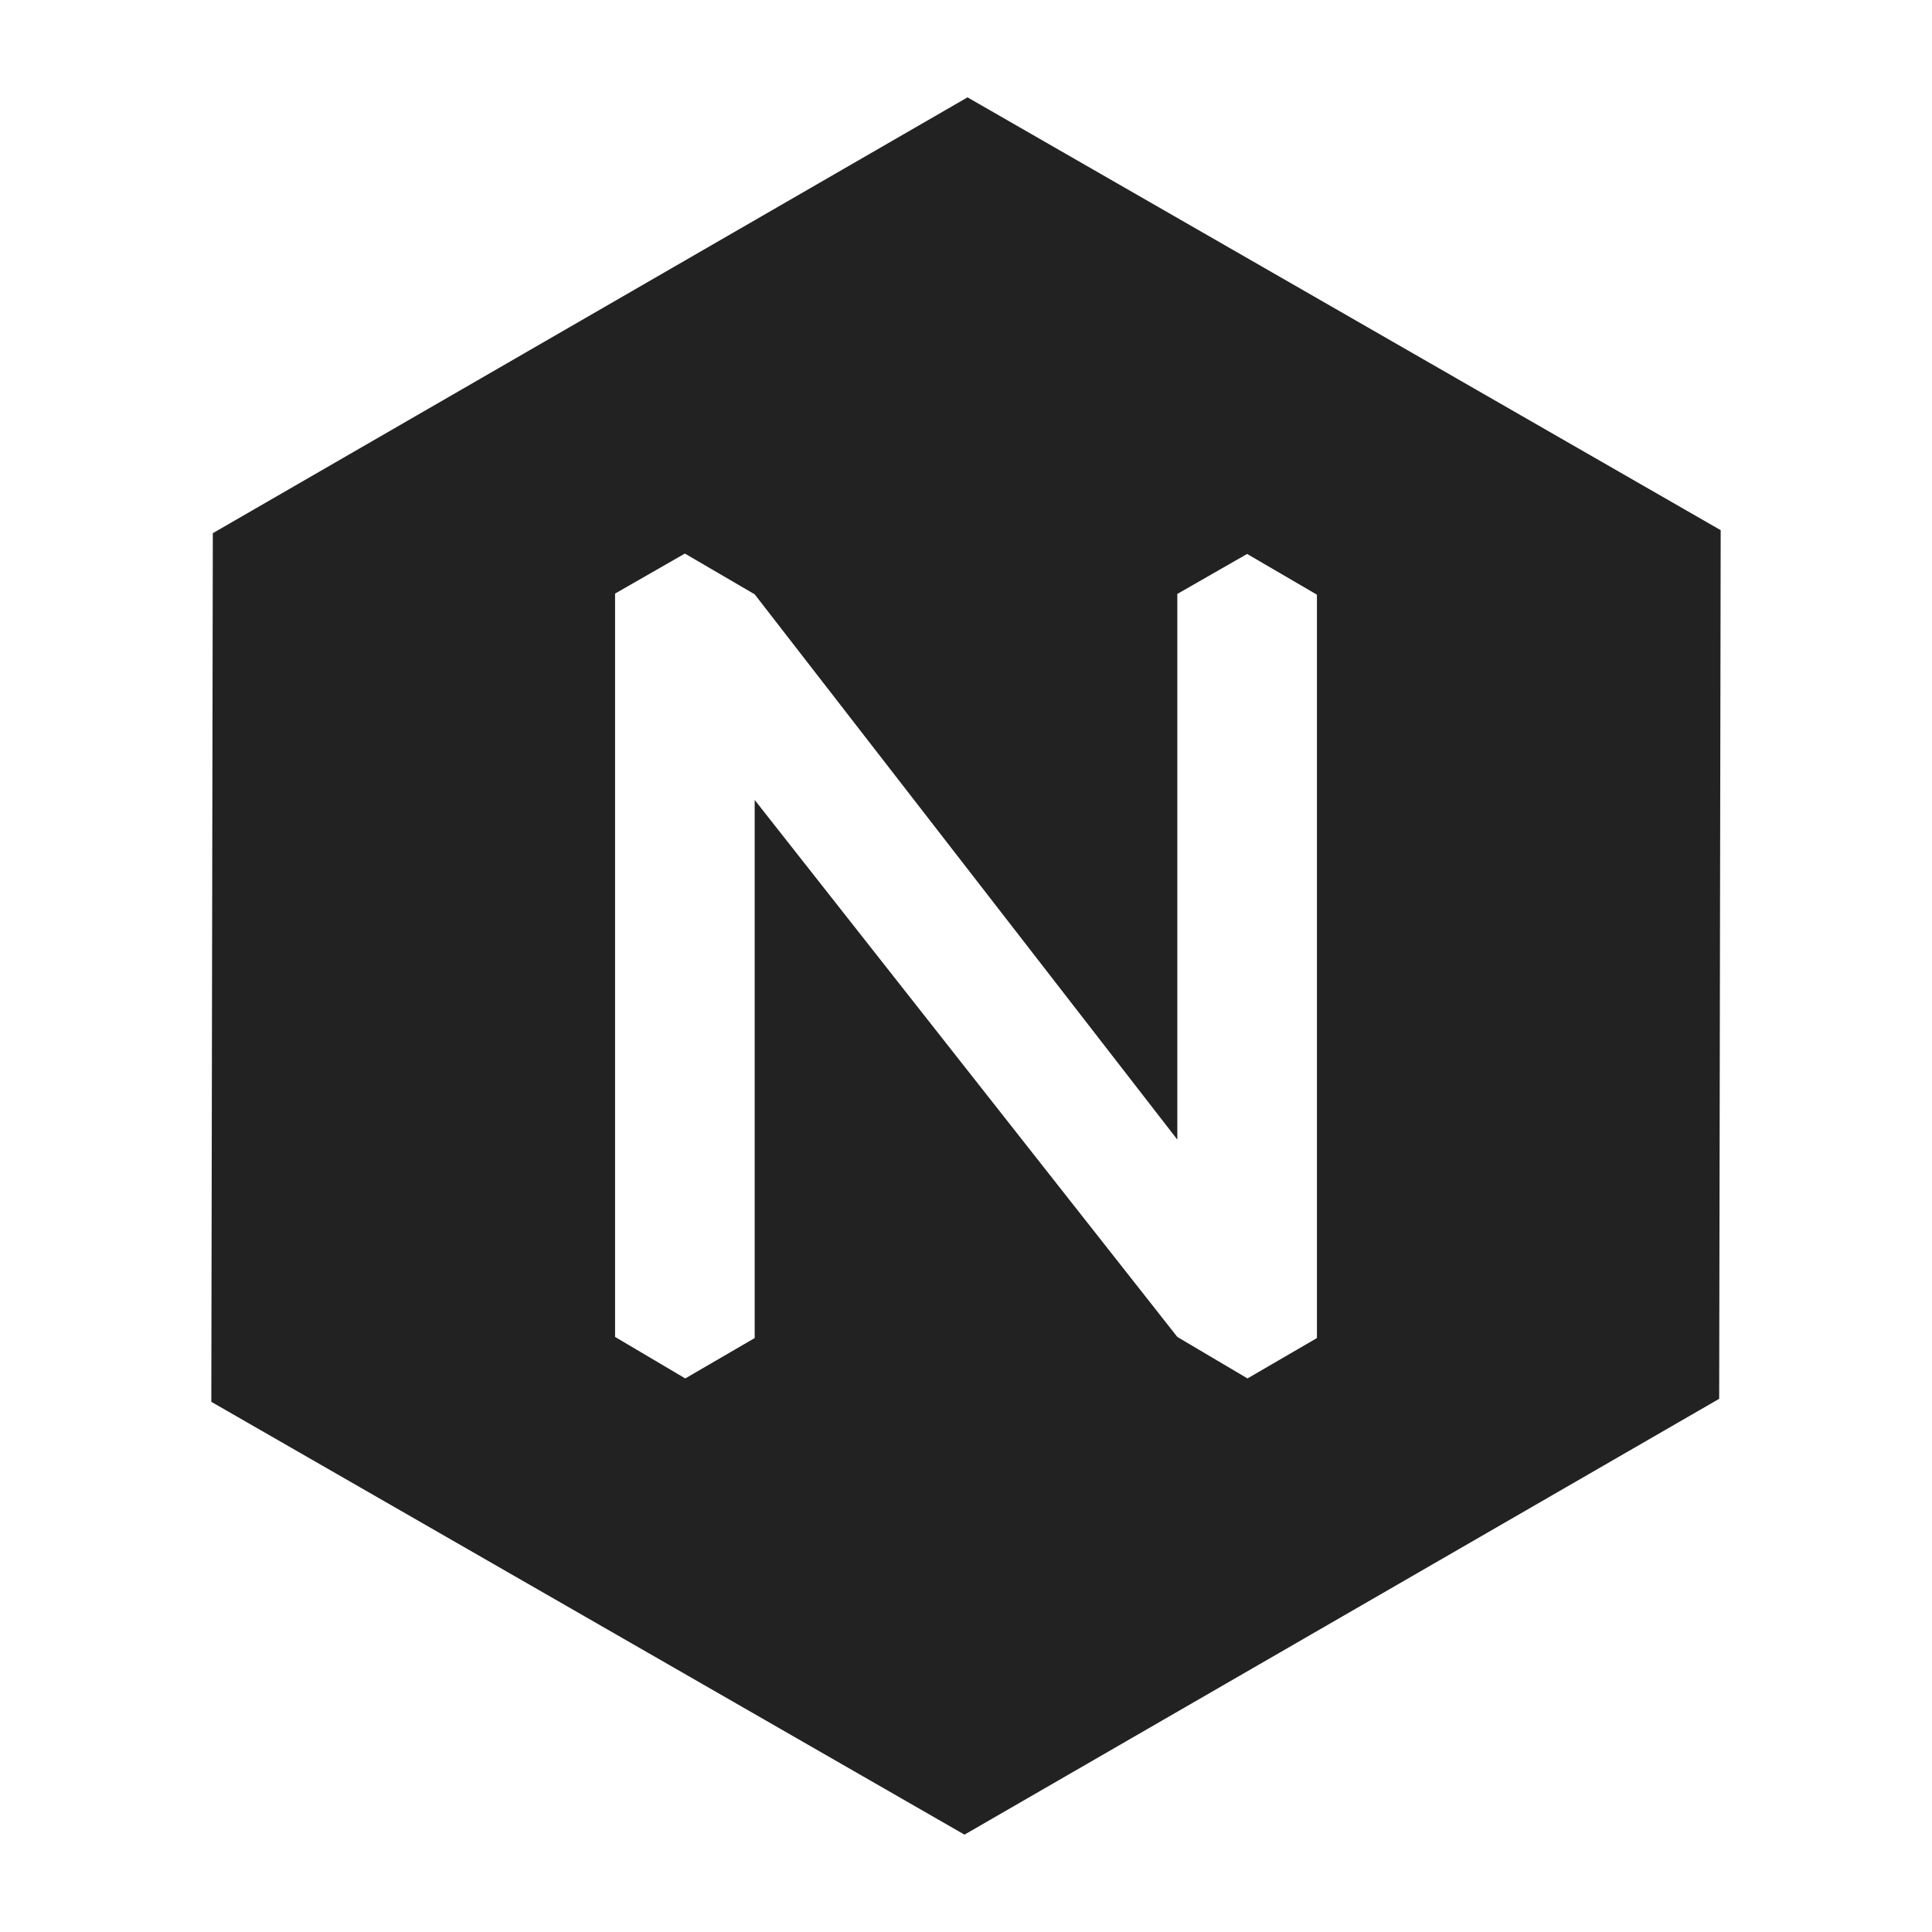
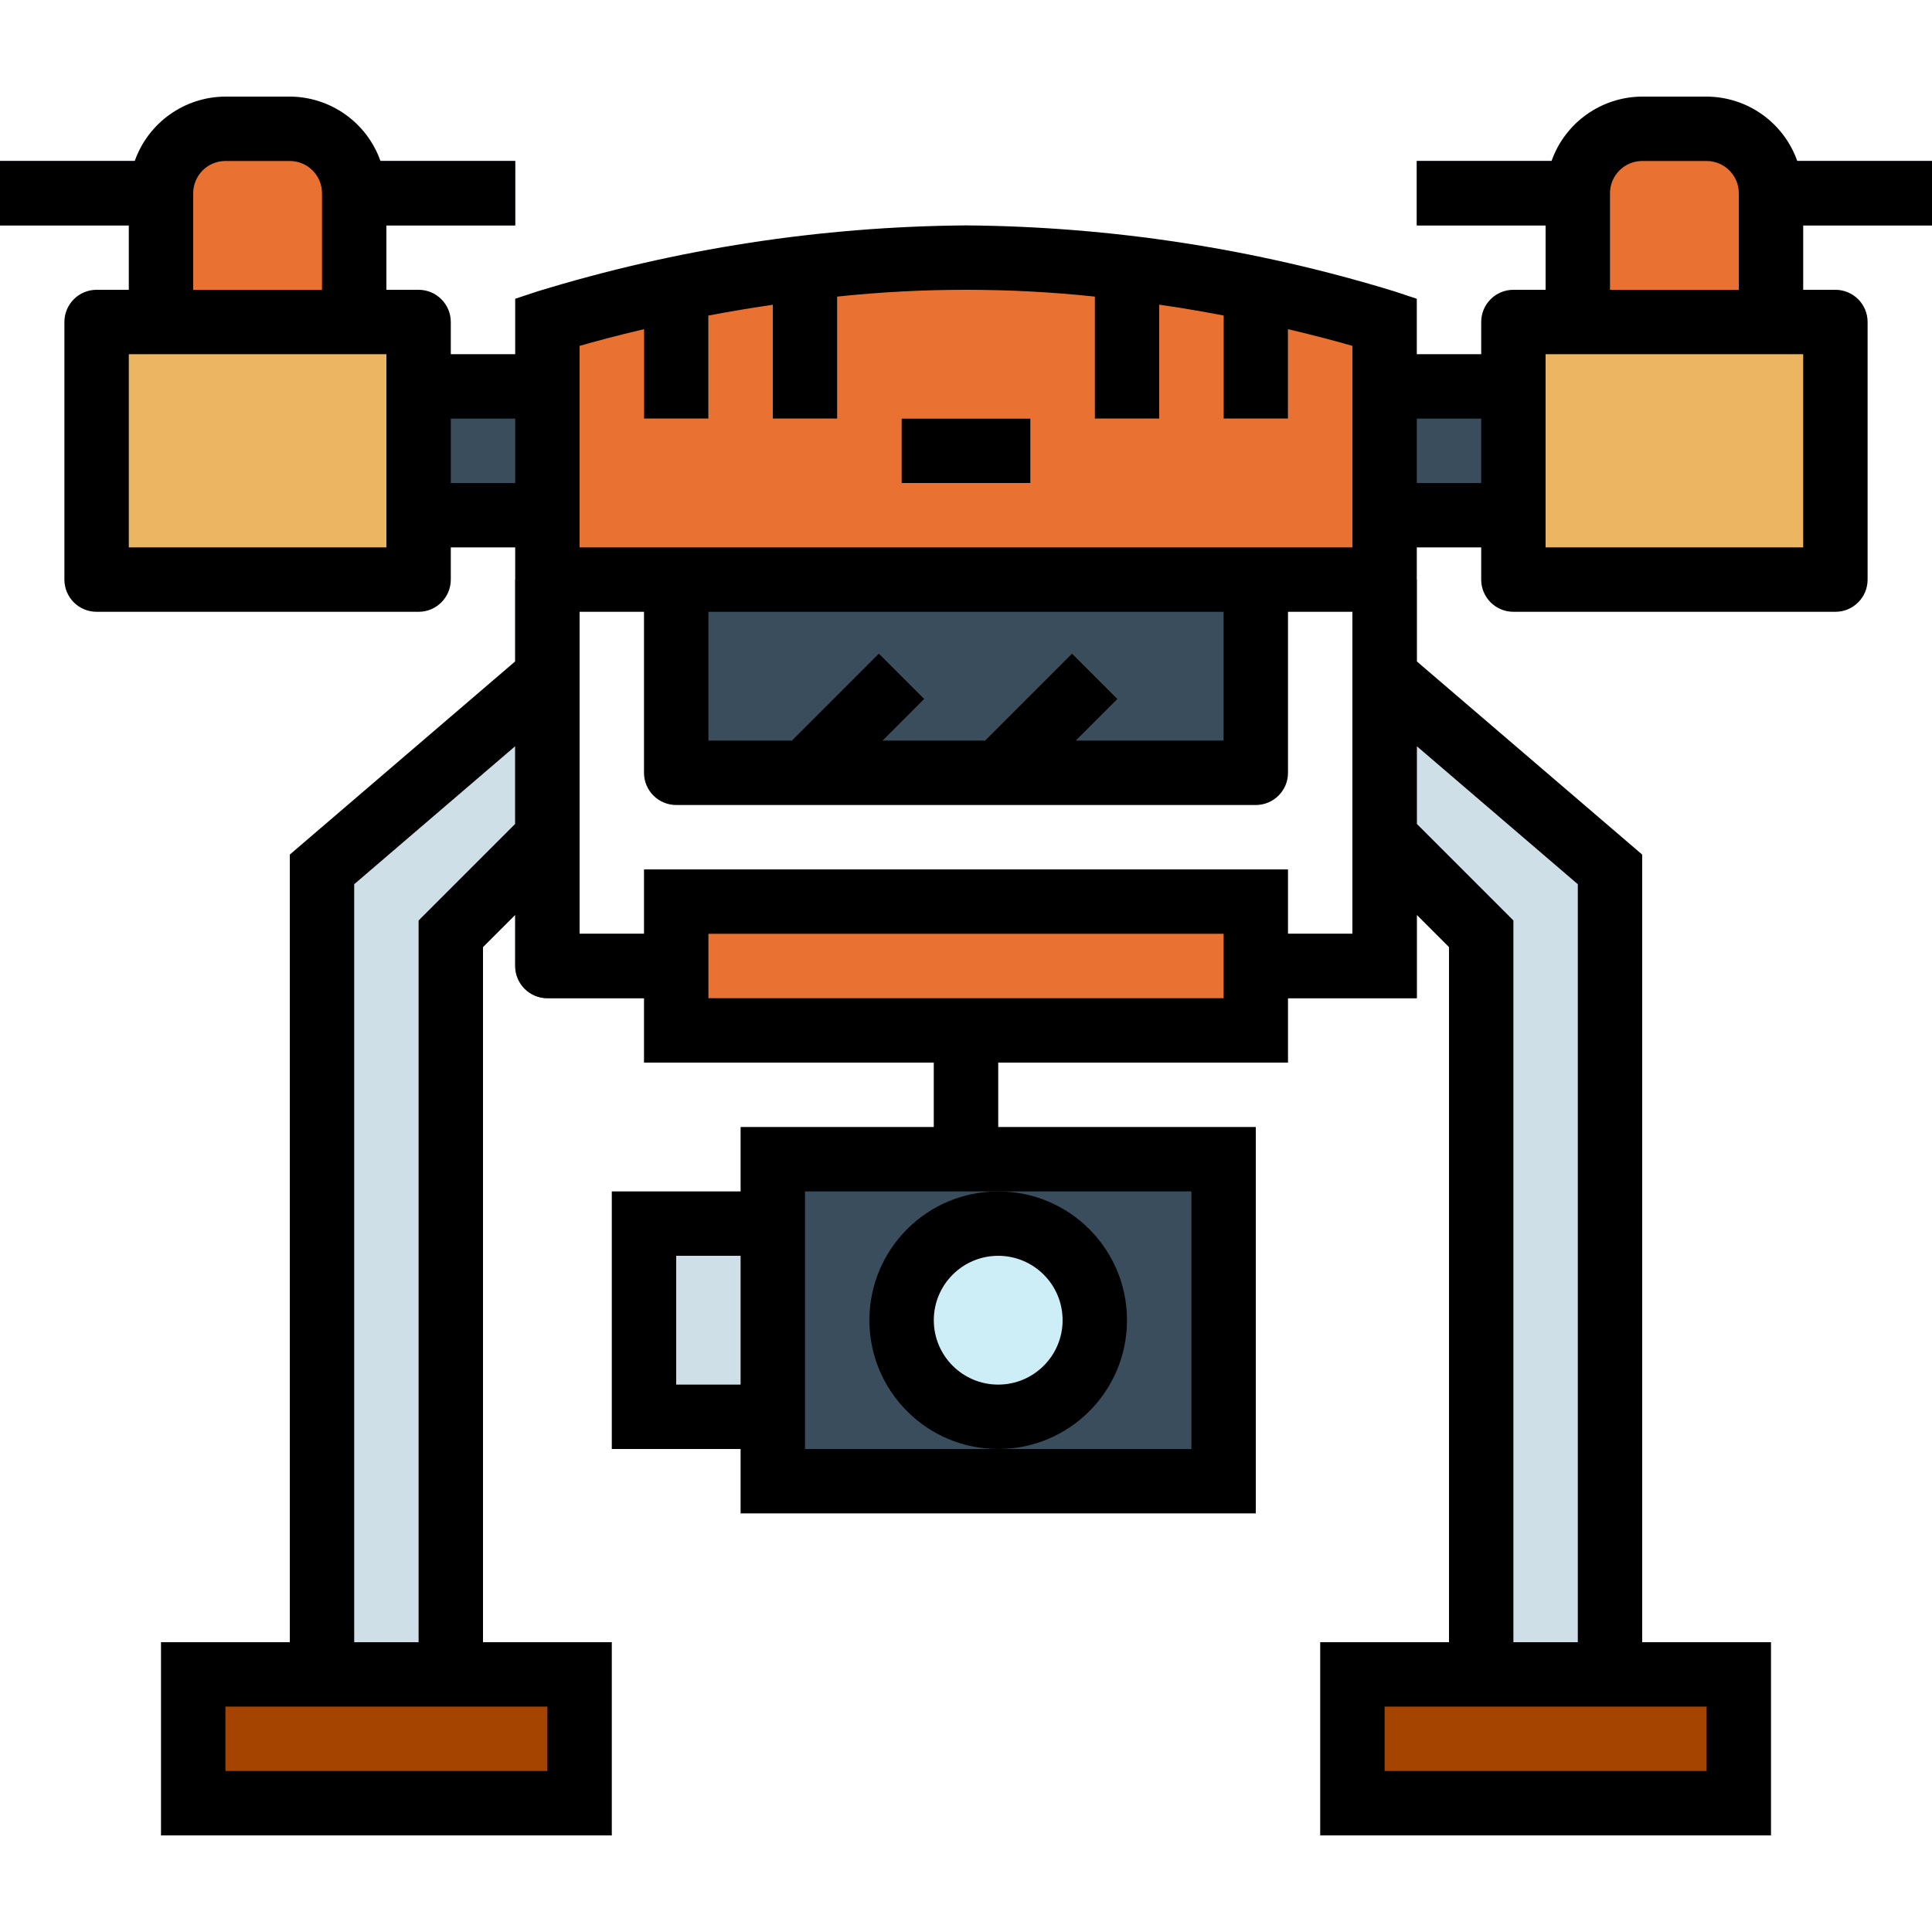
- <svg xmlns="http://www.w3.org/2000/svg" id="NexT" width="512" height="512" x="0" y="0" enable-background="new 0 0 512 512" version="1.1" viewBox="0 0 512 512" xml:space="preserve">
-   <path style="fill:#222;fill-opacity:1" id="path3384" d="M 256.4,25.8 56.4,141.3 56,371.5 255.6,486.2 455.6,370.7 456,140.5 Z m 92.6,328.8 -18.4,10.7 -18.6,-11 0,0 -112,-142.3 0,142.6 -18.4,10.7 -18.6,-11 0,-197 18.5,-10.6 18.5,10.8 0,0 112,144.5 0,-144.6 18.5,-10.6 18.5,10.8 z" />
+ <svg xmlns="http://www.w3.org/2000/svg" height="480pt" viewBox="0 -24 480 480" width="480pt">
+   <path d="m136 184-24 24v184h-32v-200l56-48zm0 0" fill="#cfdfe8" />
+   <path d="m344 184 24 24v184h32v-200l-56-48zm0 0" fill="#cfdfe8" />
+   <path d="m192 264h112v80h-112zm0 0" fill="#394d5c" />
+   <path d="m272 304c0 13.254-10.746 24-24 24s-24-10.746-24-24 10.746-24 24-24 24 10.746 24 24zm0 0" fill="#cdeef6" />
+   <path d="m160 280h32v48h-32zm0 0" fill="#cfdfe8" />
+   <path d="m24 56h80v64h-80zm0 0" fill="#ebb562" />
+   <path d="m104 72h32v32h-32zm0 0" fill="#394d5c" />
+   <path d="m344 120h-208v-64c33.723-10.285 68.746-15.676 104-16 35.254.324 70.277 5.715 104 16zm0 0" fill="#e97131" />
+   <g fill="#f4c990">
+     <path d="m160 48h16v32h-16zm0 0" />
+     <path d="m192 40h16v40h-16zm0 0" />
+     <path d="m304 48h16v32h-16zm0 0" />
+     <path d="m272 40h16v40h-16zm0 0" />
+     <path d="m224 80h32v16h-32zm0 0" />
+   </g>
+   <path d="m56 8h16c8.836 0 16 7.164 16 16v32h-48v-32c0-8.836 7.164-16 16-16zm0 0" fill="#e97131" />
+   <path d="m0 16h40v16h-40zm0 0" fill="#394d5c" />
+   <path d="m88 16h40v16h-40zm0 0" fill="#394d5c" />
+   <path d="m456 120h-80v-64h80zm0 0" fill="#ebb562" />
+   <path d="m376 104h-32v-32h32zm0 0" fill="#394d5c" />
+   <path d="m440 56h-48v-32c0-8.836 7.164-16 16-16h16c8.836 0 16 7.164 16 16zm0 0" fill="#e97131" />
+   <path d="m440 16h40v16h-40zm0 0" fill="#394d5c" />
+   <path d="m352 16h40v16h-40zm0 0" fill="#394d5c" />
+   <path d="m168 120h144v48h-144zm0 0" fill="#394d5c" />
+   <path d="m168 224h-32c-4.418 0-8-3.582-8-8v-96h16v88h24zm0 0" fill="#394d5c" />
+   <path d="m168 200h144v32h-144zm0 0" fill="#e97131" />
+   <path d="m232 232h16v32h-16zm0 0" fill="#cfdfe8" />
+   <path d="m352 224h-40v-16h24v-88h16zm0 0" fill="#394d5c" />
+   <path d="m194.344 162.34 24-24.004 11.312 11.312-24 24.004zm0 0" fill="#98a1a1" />
+   <path d="m242.348 162.34 24-24 11.316 11.312-24.004 24.004zm0 0" fill="#98a1a1" />
+   <path d="m48 392h96v32h-96zm0 0" fill="#a54300" />
+   <path d="m432 424h-96v-32h96zm0 0" fill="#a54300" />
+   <path d="m280 304c0-17.672-14.328-32-32-32s-32 14.328-32 32 14.328 32 32 32 32-14.328 32-32zm-32 16c-8.836 0-16-7.164-16-16s7.164-16 16-16 16 7.164 16 16-7.164 16-16 16zm0 0" />
+   <path d="m224 80h32v16h-32zm0 0" />
+   <path d="m424 0h-16c-10.133.043-19.148 6.445-22.527 16h-33.473v16h32v16h-8c-4.418 0-8 3.582-8 8v8h-16v-13.77l-5.473-1.816c-34.523-10.605-70.41-16.133-106.527-16.414-36.117.281-72.004 5.809-106.527 16.414l-5.473 1.816v13.77h-16v-8c0-4.418-3.582-8-8-8h-8v-16h32v-16h-33.473c-3.379-9.555-12.395-15.957-22.527-16h-16c-10.133.043-19.148 6.445-22.527 16h-33.473v16h32v16h-8c-4.418 0-8 3.582-8 8v64c0 4.418 3.582 8 8 8h80c4.418 0 8-3.582 8-8v-8h16v28.32l-56 48v195.68h-32v48h112v-48h-32v-172.688l8-8v12.688c0 4.418 3.582 8 8 8h24v16h72v16h-48v16h-32v64h32v16h128v-96h-64v-16h72v-16h32v-20.688l8 8v172.688h-32v48h112v-48h-32v-195.68l-56-48v-28.32h16v8c0 4.418 3.582 8 8 8h80c4.418 0 8-3.582 8-8v-64c0-4.418-3.582-8-8-8h-8v-16h32v-16h-33.473c-3.379-9.555-12.395-15.957-22.527-16zm-256 320v-32h16v32zm128 16h-96v-64h96zm-248-312c0-4.418 3.582-8 8-8h16c4.418 0 8 3.582 8 8v24h-32zm-16 88v-48h64v48zm80-16v-16h16v16zm24 304v16h-80v-16zm-32-195.312v179.312h-16v-188.32l40-34.289v19.297zm200 19.312h-128v-16h128zm32-16h-16v-16h-160v16h-16v-80h16v40c0 4.418 3.582 8 8 8h144c4.418 0 8-3.582 8-8v-40h16zm-69.656-69.656-21.656 21.656h-25.375l10.344-10.344-11.312-11.312-21.656 21.656h-20.688v-32h128v32h-36.688l10.344-10.344zm157.656 261.656v16h-80v-16zm-32-204.32v188.32h-16v-179.312l-24-24v-19.297zm-248-83.68v-50.07c3.695-1.066 9.184-2.547 16-4.145v22.215h16v-25.602c4.977-.941 10.344-1.855 16-2.688v28.289h16v-30.312c21.273-2.25 42.727-2.25 64 0v30.312h16v-28.305c5.656.801 11.023 1.746 16 2.688v25.617h16v-22.215c6.816 1.598 12.305 3.078 16 4.145v50.07zm208-16v-16h16v16zm96 16h-64v-48h64zm-48-64v-24c0-4.418 3.582-8 8-8h16c4.418 0 8 3.582 8 8v24zm0 0" />
</svg>
